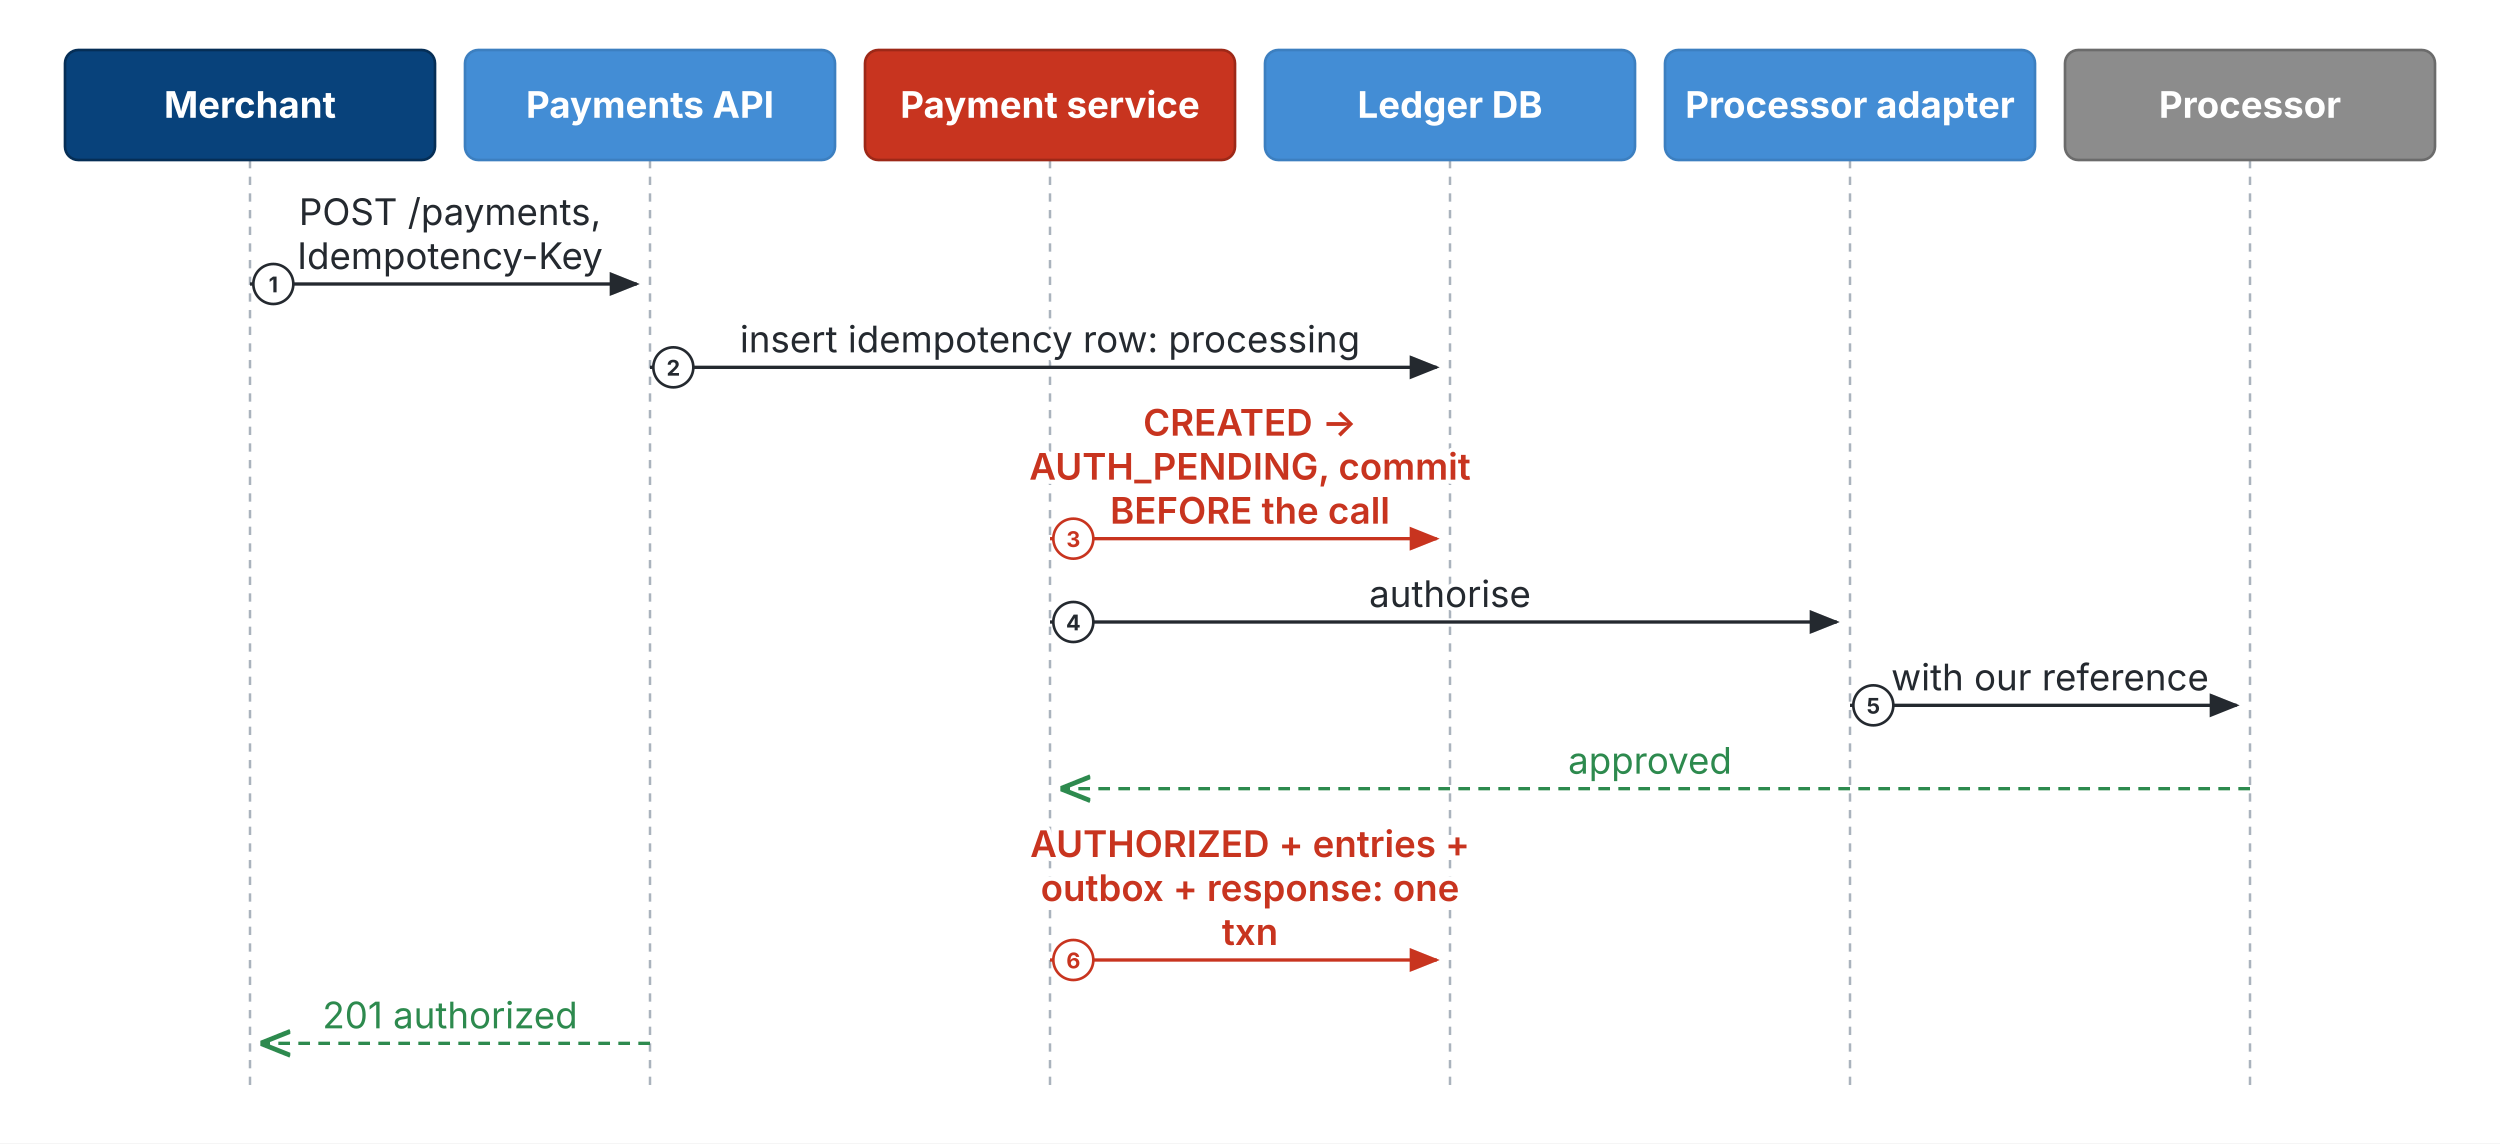
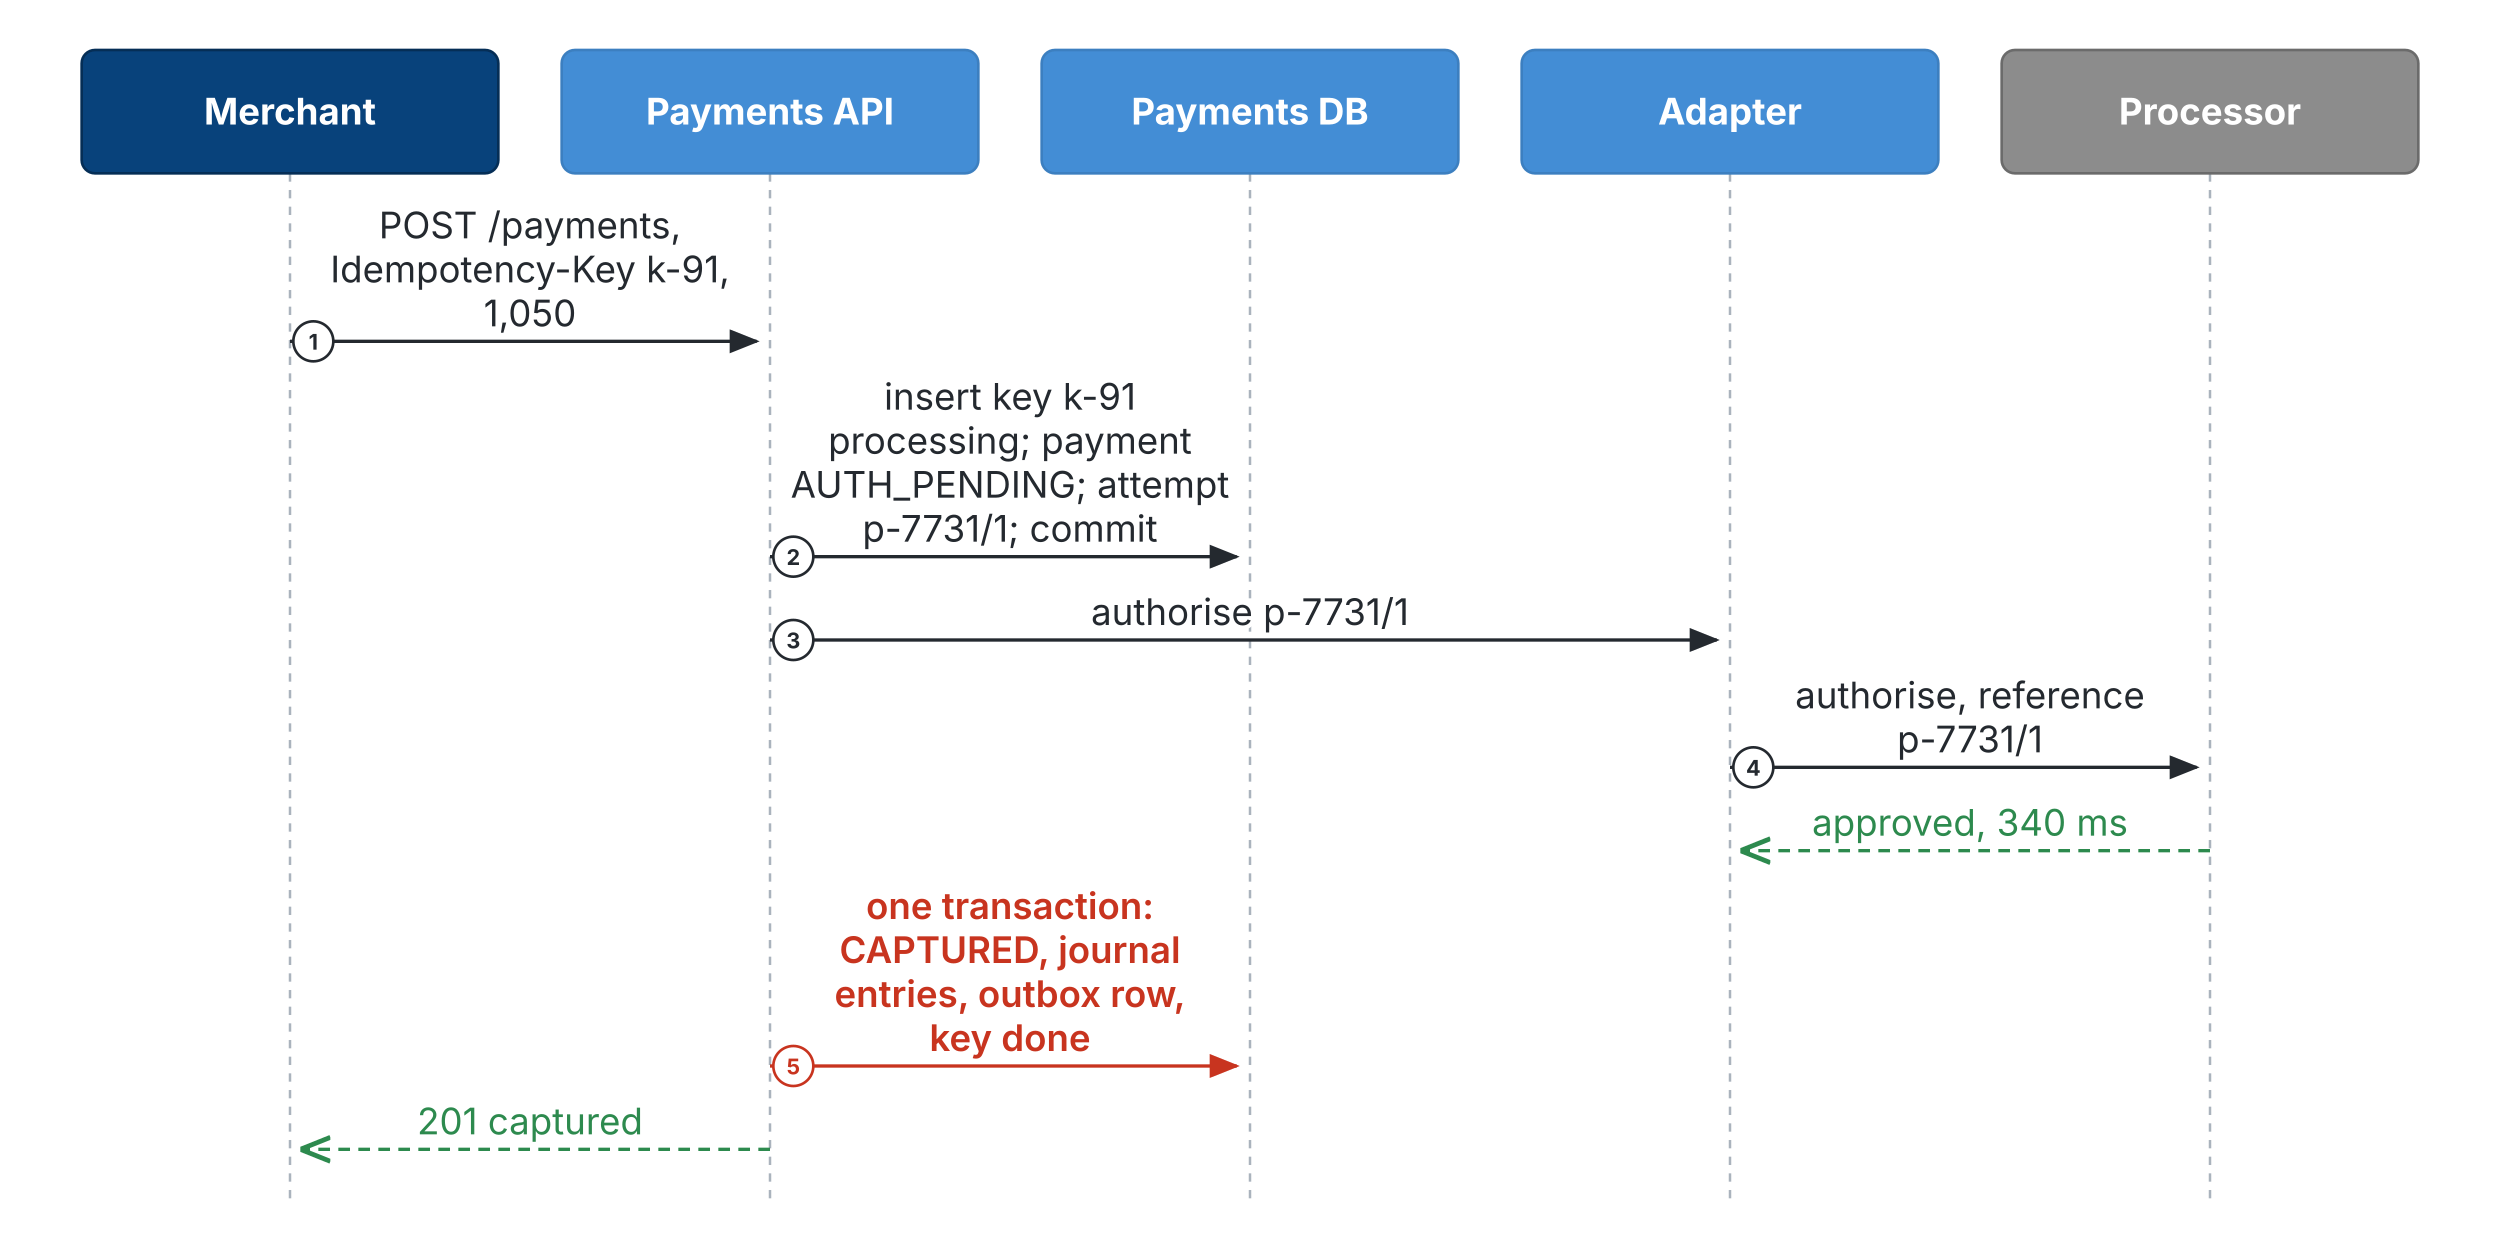
- <svg xmlns="http://www.w3.org/2000/svg" class="seq" viewBox="0 0 1500 686" width="1500" height="686">
+ <svg xmlns="http://www.w3.org/2000/svg" class="seq" viewBox="0 0 1500 750" width="1500" height="750">
  <defs>
-     <marker id="sq-f-c8341f" viewBox="0 0 10 10" refX="9" refY="5" markerWidth="9" markerHeight="9" orient="auto">
-       <path d="M0,1 L10,5 L0,9 z" fill="#c8341f" />
+     <marker id="sq-f-24292f" viewBox="0 0 10 10" refX="9" refY="5" markerWidth="9" markerHeight="9" orient="auto">
+       <path d="M0,1 L10,5 L0,9 z" fill="#24292f" />
    </marker>
-     <marker id="sq-o-c8341f" viewBox="0 0 10 10" refX="9" refY="5" markerWidth="9" markerHeight="9" orient="auto">
-       <path d="M0,1 L10,5 L0,9" fill="none" stroke="#c8341f" stroke-width="1.6" />
+     <marker id="sq-o-24292f" viewBox="0 0 10 10" refX="9" refY="5" markerWidth="9" markerHeight="9" orient="auto">
+       <path d="M0,1 L10,5 L0,9" fill="none" stroke="#24292f" stroke-width="1.6" />
    </marker>
    <marker id="sq-f-2d8a4e" viewBox="0 0 10 10" refX="9" refY="5" markerWidth="9" markerHeight="9" orient="auto">
      <path d="M0,1 L10,5 L0,9 z" fill="#2d8a4e" />
    </marker>
    <marker id="sq-o-2d8a4e" viewBox="0 0 10 10" refX="9" refY="5" markerWidth="9" markerHeight="9" orient="auto">
      <path d="M0,1 L10,5 L0,9" fill="none" stroke="#2d8a4e" stroke-width="1.6" />
    </marker>
-     <marker id="sq-f-24292f" viewBox="0 0 10 10" refX="9" refY="5" markerWidth="9" markerHeight="9" orient="auto">
-       <path d="M0,1 L10,5 L0,9 z" fill="#24292f" />
+     <marker id="sq-f-c8341f" viewBox="0 0 10 10" refX="9" refY="5" markerWidth="9" markerHeight="9" orient="auto">
+       <path d="M0,1 L10,5 L0,9 z" fill="#c8341f" />
    </marker>
-     <marker id="sq-o-24292f" viewBox="0 0 10 10" refX="9" refY="5" markerWidth="9" markerHeight="9" orient="auto">
-       <path d="M0,1 L10,5 L0,9" fill="none" stroke="#24292f" stroke-width="1.6" />
+     <marker id="sq-o-c8341f" viewBox="0 0 10 10" refX="9" refY="5" markerWidth="9" markerHeight="9" orient="auto">
+       <path d="M0,1 L10,5 L0,9" fill="none" stroke="#c8341f" stroke-width="1.6" />
    </marker>
  </defs>
-   <rect width="1500" height="686" fill="#ffffff" />
-   <line x1="150.0" y1="96" x2="150.0" y2="656.0" stroke="#aab3bd" stroke-width="1.5" stroke-dasharray="5 5" />
-   <rect x="39.0" y="30" width="222.0" height="66" rx="8" fill="#08427b" stroke="#052e56" stroke-width="1.6" />
-   <text x="150.0" y="70.7" text-anchor="middle" font-family="Inter, Helvetica, Arial, sans-serif" font-size="22" font-weight="700" fill="#ffffff">Merchant</text>
-   <line x1="390.0" y1="96" x2="390.0" y2="656.0" stroke="#aab3bd" stroke-width="1.5" stroke-dasharray="5 5" />
-   <rect x="279.0" y="30" width="222.0" height="66" rx="8" fill="#438dd5" stroke="#3c7fc0" stroke-width="1.6" />
-   <text x="390.0" y="70.7" text-anchor="middle" font-family="Inter, Helvetica, Arial, sans-serif" font-size="22" font-weight="700" fill="#ffffff">Payments API</text>
-   <line x1="630.0" y1="96" x2="630.0" y2="656.0" stroke="#aab3bd" stroke-width="1.5" stroke-dasharray="5 5" />
-   <rect x="519.0" y="30" width="222.0" height="66" rx="8" fill="#c8341f" stroke="#9d2817" stroke-width="1.6" />
-   <text x="630.0" y="70.7" text-anchor="middle" font-family="Inter, Helvetica, Arial, sans-serif" font-size="22" font-weight="700" fill="#ffffff">Payment service</text>
-   <line x1="870.0" y1="96" x2="870.0" y2="656.0" stroke="#aab3bd" stroke-width="1.5" stroke-dasharray="5 5" />
-   <rect x="759.0" y="30" width="222.0" height="66" rx="8" fill="#438dd5" stroke="#3c7fc0" stroke-width="1.6" />
-   <text x="870.0" y="70.7" text-anchor="middle" font-family="Inter, Helvetica, Arial, sans-serif" font-size="22" font-weight="700" fill="#ffffff">Ledger DB</text>
-   <line x1="1110.0" y1="96" x2="1110.0" y2="656.0" stroke="#aab3bd" stroke-width="1.5" stroke-dasharray="5 5" />
-   <rect x="999.0" y="30" width="222.0" height="66" rx="8" fill="#438dd5" stroke="#3c7fc0" stroke-width="1.6" />
-   <text x="1110.0" y="70.7" text-anchor="middle" font-family="Inter, Helvetica, Arial, sans-serif" font-size="22" font-weight="700" fill="#ffffff">Processor adapter</text>
-   <line x1="1350.0" y1="96" x2="1350.0" y2="656.0" stroke="#aab3bd" stroke-width="1.5" stroke-dasharray="5 5" />
-   <rect x="1239.0" y="30" width="222.0" height="66" rx="8" fill="#8c8c8c" stroke="#6b6b6b" stroke-width="1.6" />
-   <text x="1350.0" y="70.7" text-anchor="middle" font-family="Inter, Helvetica, Arial, sans-serif" font-size="22" font-weight="700" fill="#ffffff">Processor</text>
-   <line x1="150.0" y1="170.4" x2="382.0" y2="170.4" stroke="#24292f" stroke-width="2" marker-end="url(#sq-f-24292f)" />
-   <circle cx="164.0" cy="170.4" r="12" fill="#ffffff" stroke="#24292f" stroke-width="1.6" />
-   <text x="164.0" y="175.4" text-anchor="middle" font-family="Inter, Helvetica, Arial, sans-serif" font-size="13" font-weight="700" fill="#24292f">1</text>
-   <text x="270.0" y="135.0" text-anchor="middle" font-family="Inter, Helvetica, Arial, sans-serif" font-size="22" fill="#24292f" font-weight="400" paint-order="stroke" stroke="#ffffff" stroke-width="5" stroke-linejoin="round">POST /payments,</text>
-   <text x="270.0" y="161.4" text-anchor="middle" font-family="Inter, Helvetica, Arial, sans-serif" font-size="22" fill="#24292f" font-weight="400" paint-order="stroke" stroke="#ffffff" stroke-width="5" stroke-linejoin="round">Idempotency-Key</text>
-   <line x1="390.0" y1="220.4" x2="862.0" y2="220.4" stroke="#24292f" stroke-width="2" marker-end="url(#sq-f-24292f)" />
-   <circle cx="404.0" cy="220.4" r="12" fill="#ffffff" stroke="#24292f" stroke-width="1.6" />
-   <text x="404.0" y="225.4" text-anchor="middle" font-family="Inter, Helvetica, Arial, sans-serif" font-size="13" font-weight="700" fill="#24292f">2</text>
-   <text x="630.0" y="211.4" text-anchor="middle" font-family="Inter, Helvetica, Arial, sans-serif" font-size="22" fill="#24292f" font-weight="400" paint-order="stroke" stroke="#ffffff" stroke-width="5" stroke-linejoin="round">insert idempotency row: processing</text>
-   <line x1="630.0" y1="323.2" x2="862.0" y2="323.2" stroke="#c8341f" stroke-width="2" marker-end="url(#sq-f-c8341f)" />
-   <circle cx="644.0" cy="323.2" r="12" fill="#ffffff" stroke="#c8341f" stroke-width="1.6" />
-   <text x="644.0" y="328.2" text-anchor="middle" font-family="Inter, Helvetica, Arial, sans-serif" font-size="13" font-weight="700" fill="#c8341f">3</text>
-   <text x="750.0" y="261.4" text-anchor="middle" font-family="Inter, Helvetica, Arial, sans-serif" font-size="22" fill="#c8341f" font-weight="600" paint-order="stroke" stroke="#ffffff" stroke-width="5" stroke-linejoin="round">CREATED →</text>
-   <text x="750.0" y="287.8" text-anchor="middle" font-family="Inter, Helvetica, Arial, sans-serif" font-size="22" fill="#c8341f" font-weight="600" paint-order="stroke" stroke="#ffffff" stroke-width="5" stroke-linejoin="round">AUTH_PENDING, commit</text>
-   <text x="750.0" y="314.2" text-anchor="middle" font-family="Inter, Helvetica, Arial, sans-serif" font-size="22" fill="#c8341f" font-weight="600" paint-order="stroke" stroke="#ffffff" stroke-width="5" stroke-linejoin="round">BEFORE the call</text>
-   <line x1="630.0" y1="373.2" x2="1102.0" y2="373.2" stroke="#24292f" stroke-width="2" marker-end="url(#sq-f-24292f)" />
-   <circle cx="644.0" cy="373.2" r="12" fill="#ffffff" stroke="#24292f" stroke-width="1.6" />
-   <text x="644.0" y="378.2" text-anchor="middle" font-family="Inter, Helvetica, Arial, sans-serif" font-size="13" font-weight="700" fill="#24292f">4</text>
-   <text x="870.0" y="364.2" text-anchor="middle" font-family="Inter, Helvetica, Arial, sans-serif" font-size="22" fill="#24292f" font-weight="400" paint-order="stroke" stroke="#ffffff" stroke-width="5" stroke-linejoin="round">authorise</text>
-   <line x1="1110.0" y1="423.2" x2="1342.0" y2="423.2" stroke="#24292f" stroke-width="2" marker-end="url(#sq-f-24292f)" />
-   <circle cx="1124.0" cy="423.2" r="12" fill="#ffffff" stroke="#24292f" stroke-width="1.6" />
-   <text x="1124.0" y="428.2" text-anchor="middle" font-family="Inter, Helvetica, Arial, sans-serif" font-size="13" font-weight="700" fill="#24292f">5</text>
-   <text x="1230.0" y="414.2" text-anchor="middle" font-family="Inter, Helvetica, Arial, sans-serif" font-size="22" fill="#24292f" font-weight="400" paint-order="stroke" stroke="#ffffff" stroke-width="5" stroke-linejoin="round">with our reference</text>
-   <line x1="1350.0" y1="473.2" x2="638.0" y2="473.2" stroke="#2d8a4e" stroke-width="2" stroke-dasharray="7 5" marker-end="url(#sq-o-2d8a4e)" />
-   <text x="990.0" y="464.2" text-anchor="middle" font-family="Inter, Helvetica, Arial, sans-serif" font-size="22" fill="#2d8a4e" font-weight="400" paint-order="stroke" stroke="#ffffff" stroke-width="5" stroke-linejoin="round">approved</text>
-   <line x1="630.0" y1="576.0" x2="862.0" y2="576.0" stroke="#c8341f" stroke-width="2" marker-end="url(#sq-f-c8341f)" />
-   <circle cx="644.0" cy="576.0" r="12" fill="#ffffff" stroke="#c8341f" stroke-width="1.6" />
-   <text x="644.0" y="581.0" text-anchor="middle" font-family="Inter, Helvetica, Arial, sans-serif" font-size="13" font-weight="700" fill="#c8341f">6</text>
-   <text x="750.0" y="514.2" text-anchor="middle" font-family="Inter, Helvetica, Arial, sans-serif" font-size="22" fill="#c8341f" font-weight="600" paint-order="stroke" stroke="#ffffff" stroke-width="5" stroke-linejoin="round">AUTHORIZED + entries +</text>
-   <text x="750.0" y="540.6" text-anchor="middle" font-family="Inter, Helvetica, Arial, sans-serif" font-size="22" fill="#c8341f" font-weight="600" paint-order="stroke" stroke="#ffffff" stroke-width="5" stroke-linejoin="round">outbox + response: one</text>
-   <text x="750.0" y="567.0" text-anchor="middle" font-family="Inter, Helvetica, Arial, sans-serif" font-size="22" fill="#c8341f" font-weight="600" paint-order="stroke" stroke="#ffffff" stroke-width="5" stroke-linejoin="round">txn</text>
-   <line x1="390.0" y1="626.0" x2="158.0" y2="626.0" stroke="#2d8a4e" stroke-width="2" stroke-dasharray="7 5" marker-end="url(#sq-o-2d8a4e)" />
-   <text x="270.0" y="617.0" text-anchor="middle" font-family="Inter, Helvetica, Arial, sans-serif" font-size="22" fill="#2d8a4e" font-weight="400" paint-order="stroke" stroke="#ffffff" stroke-width="5" stroke-linejoin="round">201 authorized</text>
+   <rect width="1500" height="750" fill="#ffffff" />
+   <line x1="174.0" y1="104" x2="174.0" y2="719.6" stroke="#aab3bd" stroke-width="1.5" stroke-dasharray="5 5" />
+   <rect x="49.0" y="30" width="250" height="74" rx="8" fill="#08427b" stroke="#052e56" stroke-width="1.6" />
+   <text x="174.0" y="74.7" text-anchor="middle" font-family="Inter, Helvetica, Arial, sans-serif" font-size="22" font-weight="700" fill="#ffffff">Merchant</text>
+   <line x1="462.0" y1="104" x2="462.0" y2="719.6" stroke="#aab3bd" stroke-width="1.5" stroke-dasharray="5 5" />
+   <rect x="337.0" y="30" width="250" height="74" rx="8" fill="#438dd5" stroke="#3c7fc0" stroke-width="1.6" />
+   <text x="462.0" y="74.7" text-anchor="middle" font-family="Inter, Helvetica, Arial, sans-serif" font-size="22" font-weight="700" fill="#ffffff">Payments API</text>
+   <line x1="750.0" y1="104" x2="750.0" y2="719.6" stroke="#aab3bd" stroke-width="1.5" stroke-dasharray="5 5" />
+   <rect x="625.0" y="30" width="250" height="74" rx="8" fill="#438dd5" stroke="#3c7fc0" stroke-width="1.6" />
+   <text x="750.0" y="74.7" text-anchor="middle" font-family="Inter, Helvetica, Arial, sans-serif" font-size="22" font-weight="700" fill="#ffffff">Payments DB</text>
+   <line x1="1038.0" y1="104" x2="1038.0" y2="719.6" stroke="#aab3bd" stroke-width="1.5" stroke-dasharray="5 5" />
+   <rect x="913.0" y="30" width="250" height="74" rx="8" fill="#438dd5" stroke="#3c7fc0" stroke-width="1.6" />
+   <text x="1038.0" y="74.7" text-anchor="middle" font-family="Inter, Helvetica, Arial, sans-serif" font-size="22" font-weight="700" fill="#ffffff">Adapter</text>
+   <line x1="1326.0" y1="104" x2="1326.0" y2="719.6" stroke="#aab3bd" stroke-width="1.5" stroke-dasharray="5 5" />
+   <rect x="1201.0" y="30" width="250" height="74" rx="8" fill="#8c8c8c" stroke="#6b6b6b" stroke-width="1.6" />
+   <text x="1326.0" y="74.7" text-anchor="middle" font-family="Inter, Helvetica, Arial, sans-serif" font-size="22" font-weight="700" fill="#ffffff">Processor</text>
+   <line x1="174.0" y1="204.8" x2="454.0" y2="204.8" stroke="#24292f" stroke-width="2" marker-end="url(#sq-f-24292f)" />
+   <circle cx="188.0" cy="204.8" r="12" fill="#ffffff" stroke="#24292f" stroke-width="1.6" />
+   <text x="188.0" y="209.8" text-anchor="middle" font-family="Inter, Helvetica, Arial, sans-serif" font-size="13" font-weight="700" fill="#24292f">1</text>
+   <text x="318.0" y="143.0" text-anchor="middle" font-family="Inter, Helvetica, Arial, sans-serif" font-size="22" fill="#24292f" font-weight="400" paint-order="stroke" stroke="#ffffff" stroke-width="5" stroke-linejoin="round">POST /payments,</text>
+   <text x="318.0" y="169.4" text-anchor="middle" font-family="Inter, Helvetica, Arial, sans-serif" font-size="22" fill="#24292f" font-weight="400" paint-order="stroke" stroke="#ffffff" stroke-width="5" stroke-linejoin="round">Idempotency-Key k-91,</text>
+   <text x="318.0" y="195.8" text-anchor="middle" font-family="Inter, Helvetica, Arial, sans-serif" font-size="22" fill="#24292f" font-weight="400" paint-order="stroke" stroke="#ffffff" stroke-width="5" stroke-linejoin="round">1,050</text>
+   <line x1="462.0" y1="334.0" x2="742.0" y2="334.0" stroke="#24292f" stroke-width="2" marker-end="url(#sq-f-24292f)" />
+   <circle cx="476.0" cy="334.0" r="12" fill="#ffffff" stroke="#24292f" stroke-width="1.6" />
+   <text x="476.0" y="339.0" text-anchor="middle" font-family="Inter, Helvetica, Arial, sans-serif" font-size="13" font-weight="700" fill="#24292f">2</text>
+   <text x="606.0" y="245.8" text-anchor="middle" font-family="Inter, Helvetica, Arial, sans-serif" font-size="22" fill="#24292f" font-weight="400" paint-order="stroke" stroke="#ffffff" stroke-width="5" stroke-linejoin="round">insert key k-91</text>
+   <text x="606.0" y="272.2" text-anchor="middle" font-family="Inter, Helvetica, Arial, sans-serif" font-size="22" fill="#24292f" font-weight="400" paint-order="stroke" stroke="#ffffff" stroke-width="5" stroke-linejoin="round">processing; payment</text>
+   <text x="606.0" y="298.6" text-anchor="middle" font-family="Inter, Helvetica, Arial, sans-serif" font-size="22" fill="#24292f" font-weight="400" paint-order="stroke" stroke="#ffffff" stroke-width="5" stroke-linejoin="round">AUTH_PENDING; attempt</text>
+   <text x="606.0" y="325.0" text-anchor="middle" font-family="Inter, Helvetica, Arial, sans-serif" font-size="22" fill="#24292f" font-weight="400" paint-order="stroke" stroke="#ffffff" stroke-width="5" stroke-linejoin="round">p-7731/1; commit</text>
+   <line x1="462.0" y1="384.0" x2="1030.0" y2="384.0" stroke="#24292f" stroke-width="2" marker-end="url(#sq-f-24292f)" />
+   <circle cx="476.0" cy="384.0" r="12" fill="#ffffff" stroke="#24292f" stroke-width="1.6" />
+   <text x="476.0" y="389.0" text-anchor="middle" font-family="Inter, Helvetica, Arial, sans-serif" font-size="13" font-weight="700" fill="#24292f">3</text>
+   <text x="750.0" y="375.0" text-anchor="middle" font-family="Inter, Helvetica, Arial, sans-serif" font-size="22" fill="#24292f" font-weight="400" paint-order="stroke" stroke="#ffffff" stroke-width="5" stroke-linejoin="round">authorise p-7731/1</text>
+   <line x1="1038.0" y1="460.4" x2="1318.0" y2="460.4" stroke="#24292f" stroke-width="2" marker-end="url(#sq-f-24292f)" />
+   <circle cx="1052.0" cy="460.4" r="12" fill="#ffffff" stroke="#24292f" stroke-width="1.6" />
+   <text x="1052.0" y="465.4" text-anchor="middle" font-family="Inter, Helvetica, Arial, sans-serif" font-size="13" font-weight="700" fill="#24292f">4</text>
+   <text x="1182.0" y="425.0" text-anchor="middle" font-family="Inter, Helvetica, Arial, sans-serif" font-size="22" fill="#24292f" font-weight="400" paint-order="stroke" stroke="#ffffff" stroke-width="5" stroke-linejoin="round">authorise, reference</text>
+   <text x="1182.0" y="451.4" text-anchor="middle" font-family="Inter, Helvetica, Arial, sans-serif" font-size="22" fill="#24292f" font-weight="400" paint-order="stroke" stroke="#ffffff" stroke-width="5" stroke-linejoin="round">p-7731/1</text>
+   <line x1="1326.0" y1="510.4" x2="1046.0" y2="510.4" stroke="#2d8a4e" stroke-width="2" stroke-dasharray="7 5" marker-end="url(#sq-o-2d8a4e)" />
+   <text x="1182.0" y="501.4" text-anchor="middle" font-family="Inter, Helvetica, Arial, sans-serif" font-size="22" fill="#2d8a4e" font-weight="400" paint-order="stroke" stroke="#ffffff" stroke-width="5" stroke-linejoin="round">approved, 340 ms</text>
+   <line x1="462.0" y1="639.6" x2="742.0" y2="639.6" stroke="#c8341f" stroke-width="2" marker-end="url(#sq-f-c8341f)" />
+   <circle cx="476.0" cy="639.6" r="12" fill="#ffffff" stroke="#c8341f" stroke-width="1.6" />
+   <text x="476.0" y="644.6" text-anchor="middle" font-family="Inter, Helvetica, Arial, sans-serif" font-size="13" font-weight="700" fill="#c8341f">5</text>
+   <text x="606.0" y="551.4" text-anchor="middle" font-family="Inter, Helvetica, Arial, sans-serif" font-size="22" fill="#c8341f" font-weight="600" paint-order="stroke" stroke="#ffffff" stroke-width="5" stroke-linejoin="round">one transaction:</text>
+   <text x="606.0" y="577.8" text-anchor="middle" font-family="Inter, Helvetica, Arial, sans-serif" font-size="22" fill="#c8341f" font-weight="600" paint-order="stroke" stroke="#ffffff" stroke-width="5" stroke-linejoin="round">CAPTURED, journal</text>
+   <text x="606.0" y="604.2" text-anchor="middle" font-family="Inter, Helvetica, Arial, sans-serif" font-size="22" fill="#c8341f" font-weight="600" paint-order="stroke" stroke="#ffffff" stroke-width="5" stroke-linejoin="round">entries, outbox row,</text>
+   <text x="606.0" y="630.6" text-anchor="middle" font-family="Inter, Helvetica, Arial, sans-serif" font-size="22" fill="#c8341f" font-weight="600" paint-order="stroke" stroke="#ffffff" stroke-width="5" stroke-linejoin="round">key done</text>
+   <line x1="462.0" y1="689.6" x2="182.0" y2="689.6" stroke="#2d8a4e" stroke-width="2" stroke-dasharray="7 5" marker-end="url(#sq-o-2d8a4e)" />
+   <text x="318.0" y="680.6" text-anchor="middle" font-family="Inter, Helvetica, Arial, sans-serif" font-size="22" fill="#2d8a4e" font-weight="400" paint-order="stroke" stroke="#ffffff" stroke-width="5" stroke-linejoin="round">201 captured</text>
</svg>
